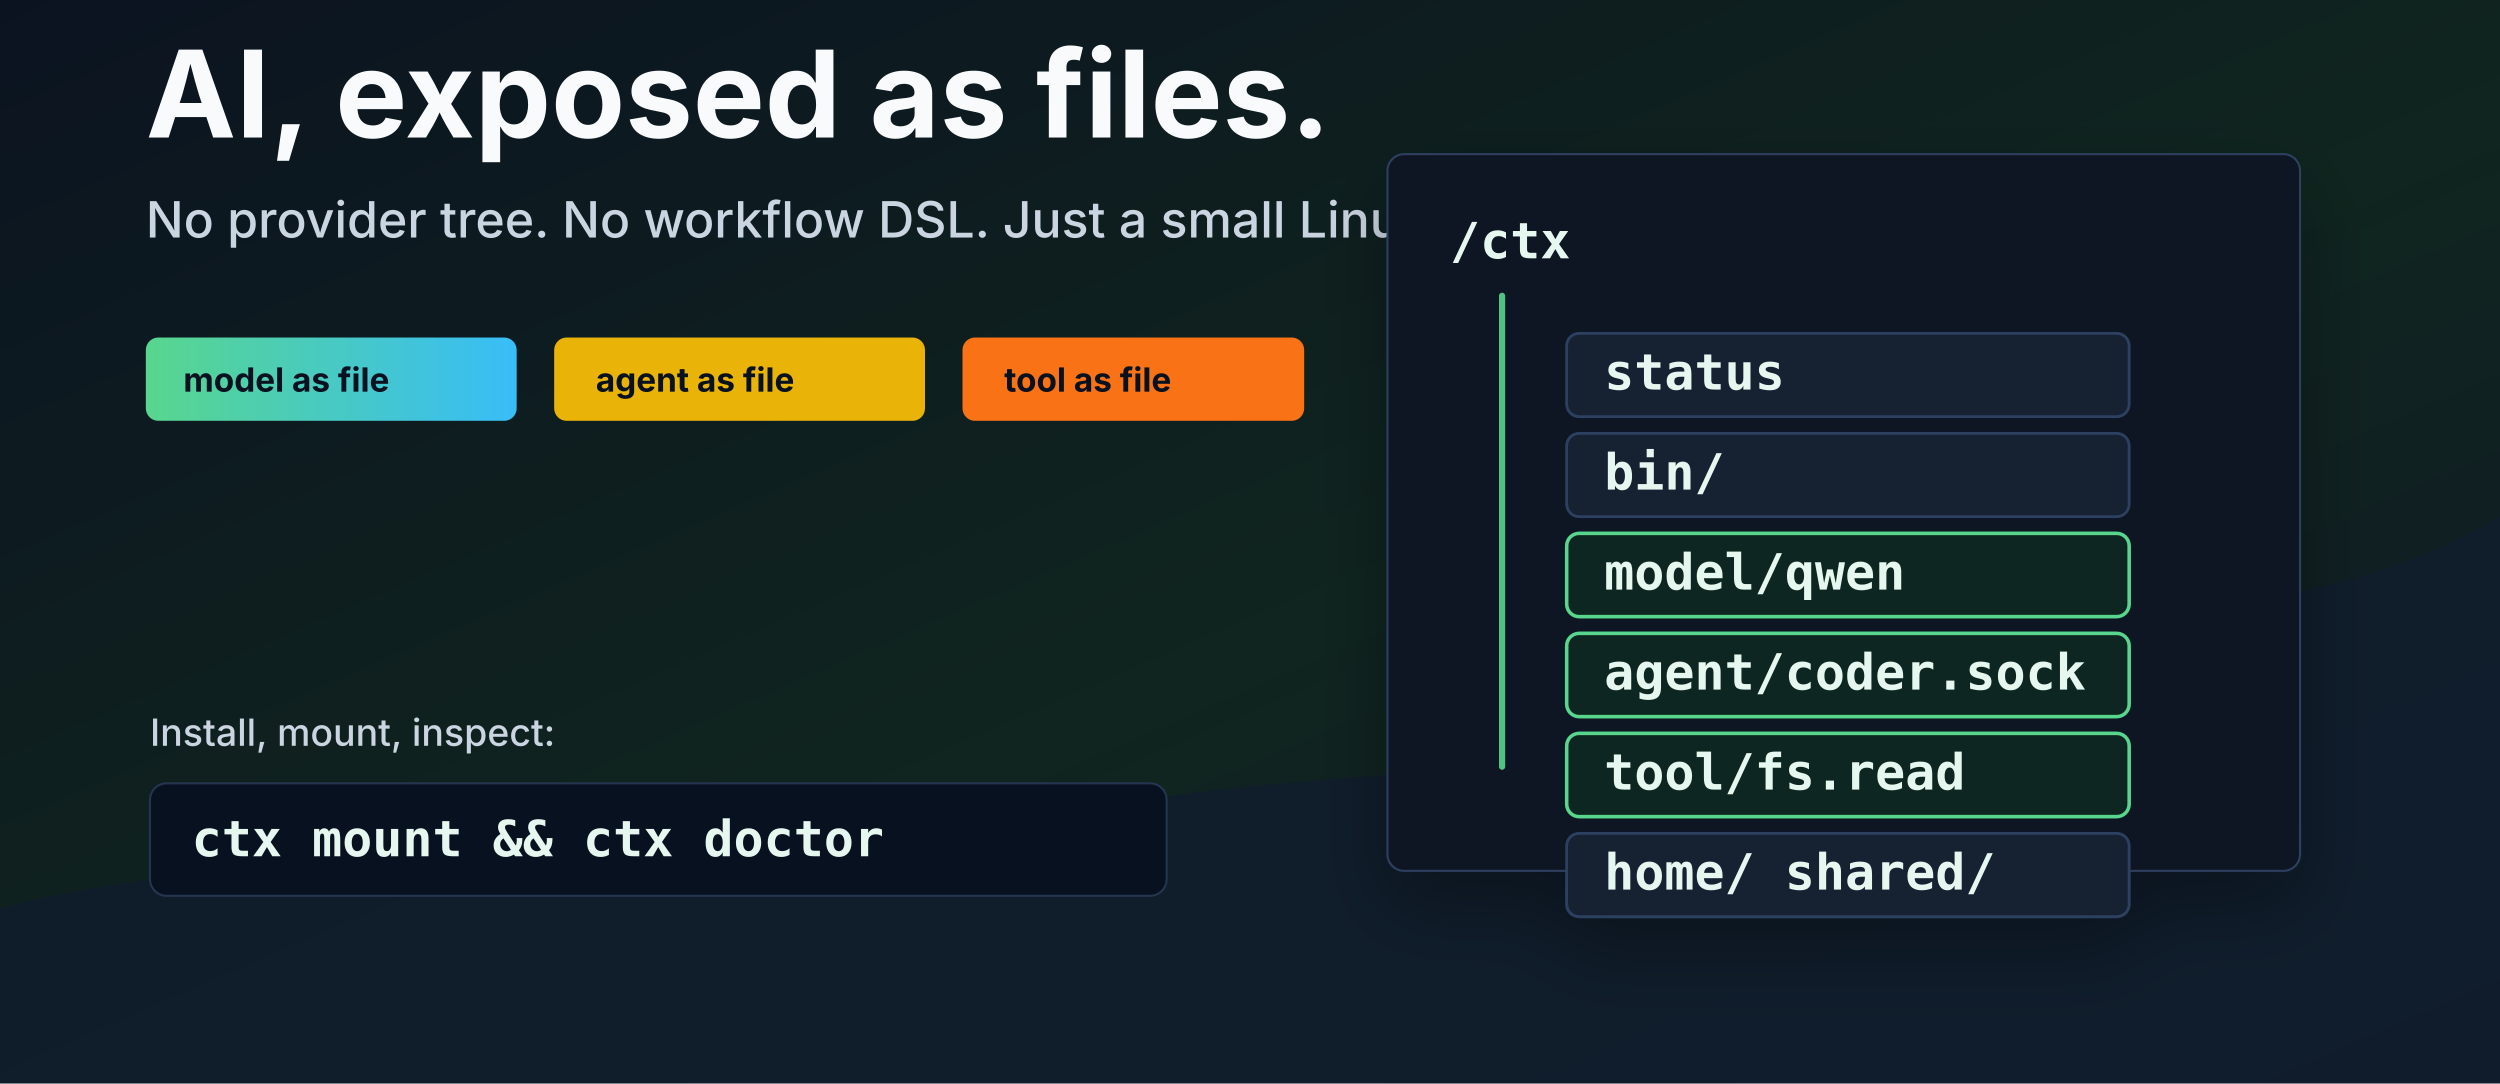
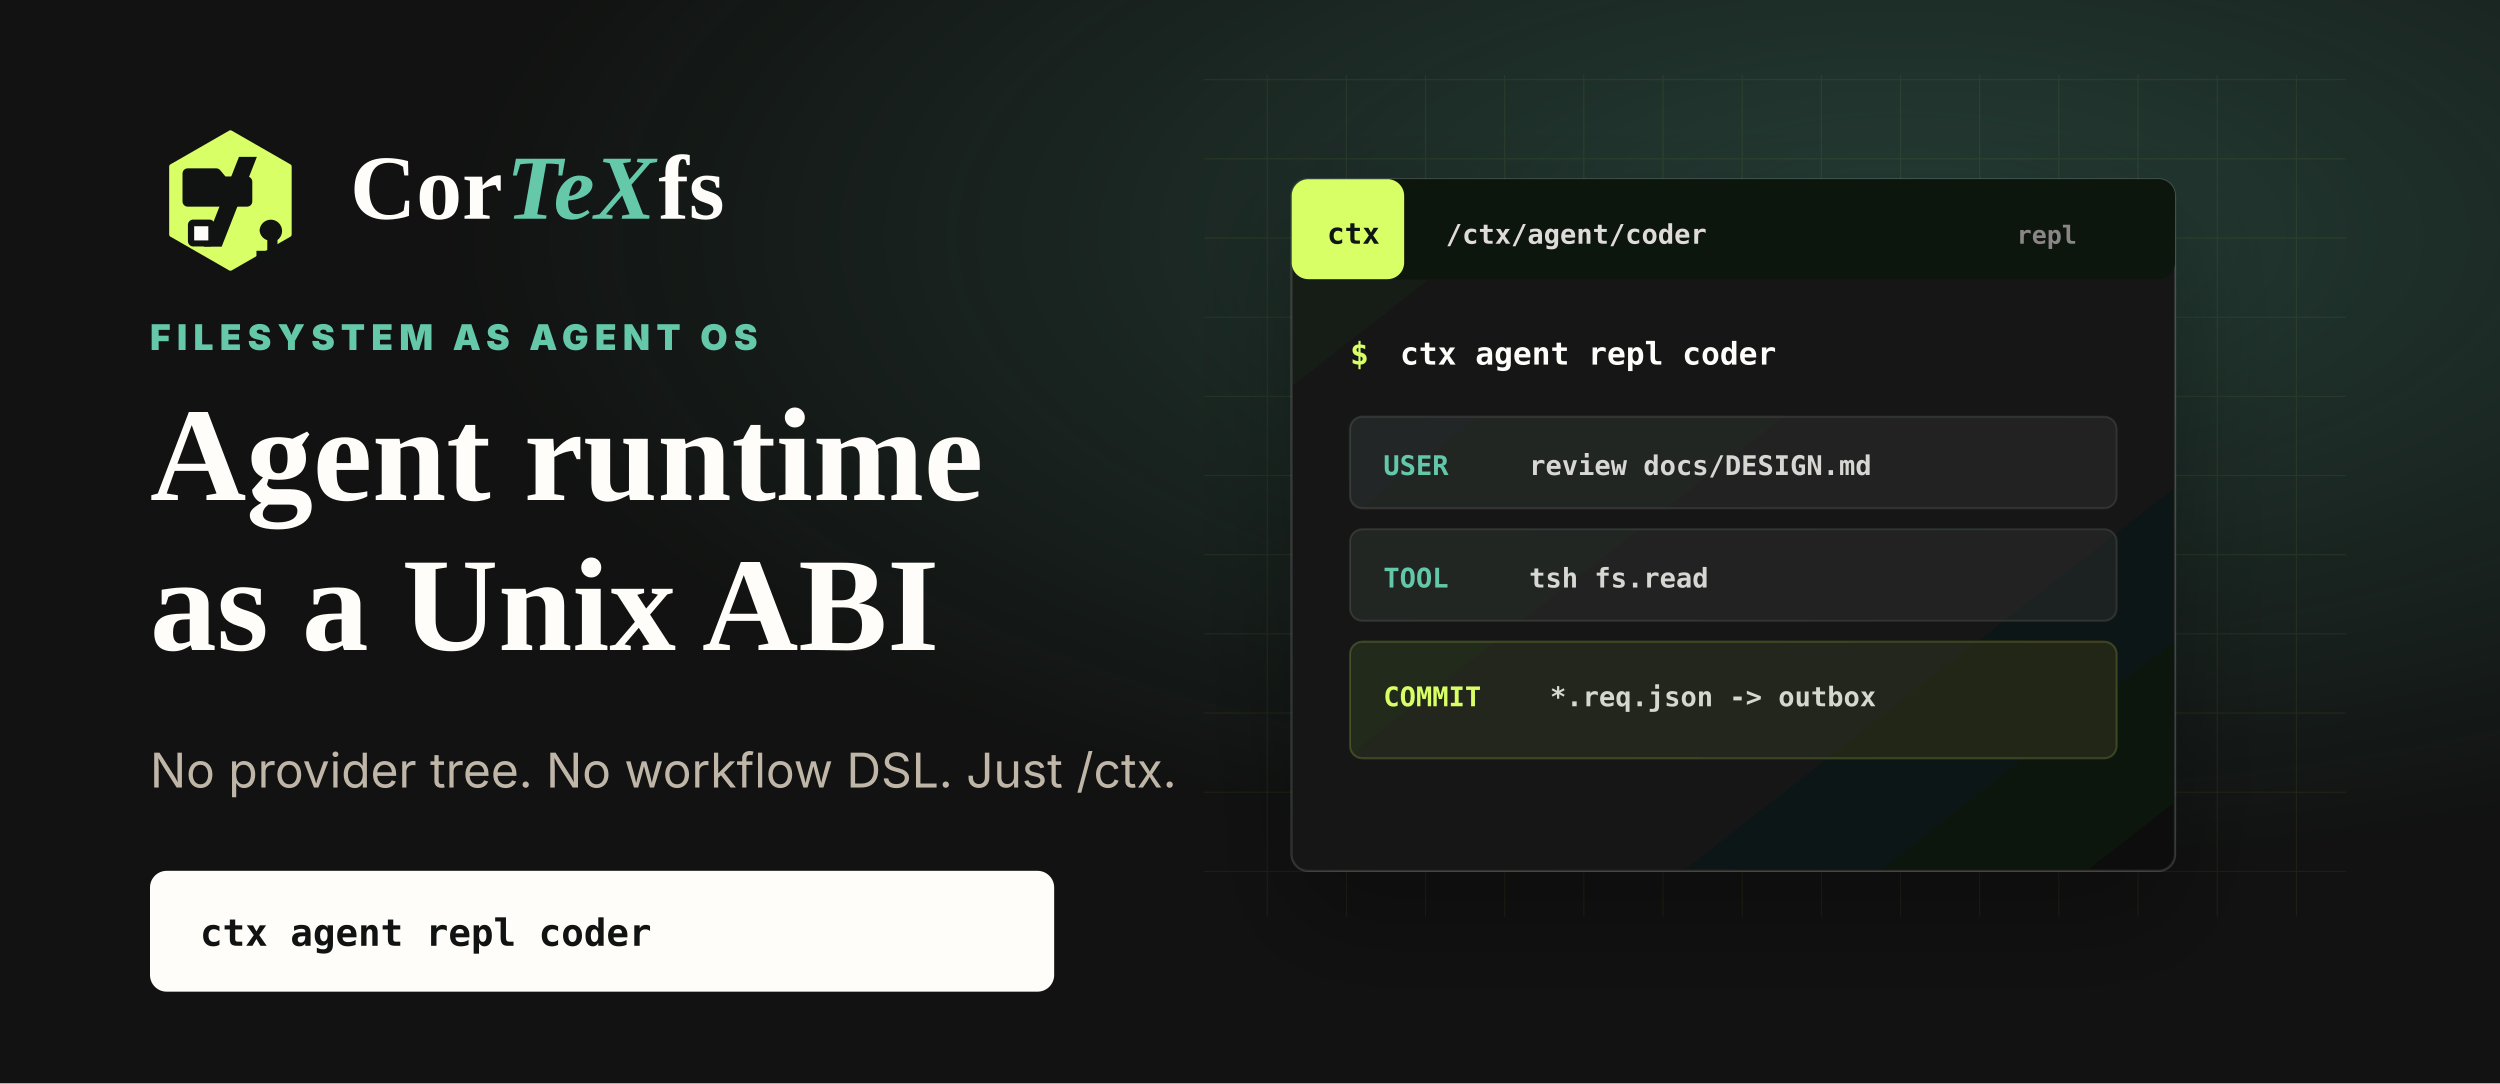
<svg xmlns="http://www.w3.org/2000/svg" width="1200" height="520" viewBox="0 0 1200 520" role="img" aria-labelledby="title desc">
  <defs>
-     <linearGradient id="bg" x1="0" x2="1" y1="0" y2="1">
-       <stop offset="0" stop-color="#0b1320" />
-       <stop offset="0.55" stop-color="#10251f" />
-       <stop offset="1" stop-color="#111827" />
+     <linearGradient id="panel" x1="0" x2="1" y1="0" y2="1">
+       <stop offset="0" stop-color="#181b19" />
+       <stop offset="1" stop-color="#0f1110" />
    </linearGradient>
-     <linearGradient id="accent" x1="0" x2="1">
-       <stop offset="0" stop-color="#58d68d" />
-       <stop offset="1" stop-color="#38bdf8" />
-     </linearGradient>
-     <filter id="soft" x="-20%" y="-20%" width="140%" height="140%">
-       <feDropShadow dx="0" dy="16" stdDeviation="18" flood-color="#000" flood-opacity="0.32" />
+     <radialGradient id="glow" cx="76%" cy="22%" r="58%">
+       <stop offset="0" stop-color="#64c8a9" stop-opacity=".24" />
+       <stop offset="1" stop-color="#64c8a9" stop-opacity="0" />
+     </radialGradient>
+     <pattern id="grid" width="38" height="38" patternUnits="userSpaceOnUse">
+       <path d="M38 0H0V38" fill="none" stroke="#d8ff66" stroke-opacity=".075" />
+     </pattern>
+     <filter id="shadow" x="-20%" y="-20%" width="140%" height="140%">
+       <feDropShadow dx="0" dy="24" stdDeviation="26" flood-color="#000" flood-opacity=".3" />
    </filter>
-     <style>
-       .title{font:700 58px system-ui,-apple-system,Segoe UI,sans-serif;fill:#f8fafc;letter-spacing:0}
-       .sub{font:500 24px system-ui,-apple-system,Segoe UI,sans-serif;fill:#cbd5e1;letter-spacing:0}
-       .mono{font:600 24px ui-monospace,SFMono-Regular,Menlo,Consolas,monospace;fill:#e5f7ef}
-       .small{font:500 18px system-ui,-apple-system,Segoe UI,sans-serif;fill:#cbd5e1}
-       .tag{font:700 16px system-ui,-apple-system,Segoe UI,sans-serif;fill:#07111f}
-       .node{fill:#142033;stroke:#2d405f;stroke-width:1.4}
-       .hot{fill:#102820;stroke:#58d68d;stroke-width:1.7}
-       .line{stroke:#58d68d;stroke-width:3;stroke-linecap:round;opacity:.9}
-       .muted{fill:#8aa0b8}
-     </style>
+     <style>.serif{font-family:Georgia,"Times New Roman",serif}.sans{font-family:Inter,ui-sans-serif,system-ui,-apple-system,"Segoe UI",sans-serif}.mono{font-family:ui-monospace,SFMono-Regular,Menlo,Consolas,monospace}.paper{fill:#fffdfa}.muted{fill:#bfb6a8}.mint{fill:#64c8a9}.lime{fill:#d8ff66}.ink{fill:#111312}.soft{fill:#fffdfa;fill-opacity:.06;stroke:#fffdfa;stroke-opacity:.1}</style>
  </defs>
-   <rect width="1200" height="520" fill="url(#bg)" />
-   <path d="M0 436 C188 388 280 454 438 408 C612 357 710 389 851 335 C1005 277 1094 310 1200 248 L1200 520 L0 520 Z" fill="#0f1d2c" opacity=".9" />
-   <g transform="translate(70 66)">
-     <text class="title" x="0" y="0">AI, exposed as files.</text>
-     <text class="sub" x="0" y="48">No provider tree. No workflow DSL. Just a small Linux ABI at /ctx.</text>
-     <g transform="translate(0 96)">
-       <rect width="178" height="40" rx="6" fill="url(#accent)" />
-       <text class="tag" x="18" y="26">model as file</text>
-       <rect x="196" width="178" height="40" rx="6" fill="#eab308" />
-       <text class="tag" x="216" y="26">agent as file</text>
-       <rect x="392" width="164" height="40" rx="6" fill="#f97316" />
-       <text class="tag" x="412" y="26">tool as file</text>
+   <rect width="1200" height="520" fill="#111211" />
+   <rect width="1200" height="520" fill="url(#glow)" />
+   <rect x="578" y="36" width="548" height="404" fill="url(#grid)" opacity=".85" />
+   <g transform="translate(72 58)">
+     <path fill="#d8ff66" d="M38 4.7c.4-.2.8-.2 1.2 0l28.2 16.2c.4.2.6.6.6 1.1v32.5c0 .5-.2.9-.6 1.1L39.2 71.8c-.4.2-.8.2-1.2 0L9.8 55.6c-.4-.2-.6-.6-.6-1.1V22c0-.5.2-.9.6-1.1L38 4.7Z" />
+     <path fill="#111312" d="M42.7 17.3h8.6L34.4 60.4h-8.6l16.9-43.1Z" />
+     <path fill="#111312" fill-rule="evenodd" d="M18.2 22.8h13.5c.8 0 1.5.3 2.1 1l2.4 2.9h10.3c1.5 0 2.6 1.1 2.6 2.6v9.3c0 1.5-1.1 2.6-2.6 2.6H18.2c-1.5 0-2.6-1.1-2.6-2.6V25.4c0-1.5 1.1-2.6 2.6-2.6Zm0 27.1c0-1.3 1.1-2.5 2.5-2.5h7.9c1.3 0 2.5 1.2 2.5 2.5v7.9c0 1.3-1.2 2.5-2.5 2.5h-7.9c-1.4 0-2.5-1.2-2.5-2.5v-7.9Zm34.4 2.8a5.4 5.4 0 1 1 8.6 4.5v5.2h5.6v5.1H51.1v-5.1h5.2v-5.1a5.4 5.4 0 0 1-3.7-4.6Z" clip-rule="evenodd" />
+     <path fill="#fffdfa" d="M21.2 50.6H28v6.8h-6.8z" />
+     <text class="serif paper" x="96" y="47" font-size="44" font-weight="700">Cor</text>
+     <text class="serif mint" x="171" y="47" font-size="44" font-weight="700" font-style="italic">TeX</text>
+     <text class="serif paper" x="244" y="47" font-size="44" font-weight="700">fs</text>
+   </g>
+   <g transform="translate(72 168)">
+     <text class="sans mint" x="0" y="0" font-size="17" font-weight="900" letter-spacing="3">FILESYSTEM AS AGENT OS</text>
+     <text class="serif paper" x="0" y="72" font-size="64" font-weight="650">Agent runtime</text>
+     <text class="serif paper" x="0" y="144" font-size="64" font-weight="650">as a Unix ABI</text>
+     <text class="sans muted" x="0" y="210" font-size="23">No provider tree. No workflow DSL. Just /ctx.</text>
+     <rect x="0" y="250" width="434" height="58" rx="8" fill="#fffdfa" />
+     <text class="mono ink" x="24" y="286" font-size="18" font-weight="900">ctx agent repl coder</text>
+   </g>
+   <g transform="translate(620 86)" filter="url(#shadow)">
+     <rect width="424" height="332" rx="8" fill="url(#panel)" stroke="#fffdfa" stroke-opacity=".12" />
+     <rect width="424" height="48" rx="8" fill="#101210" />
+     <rect width="54" height="48" rx="8" fill="#d8ff66" />
+     <text class="mono ink" x="17" y="31" font-size="14" font-weight="950">ctx</text>
+     <text class="mono paper" x="74" y="31" font-size="13" font-weight="850" fill-opacity=".86">/ctx/agent/coder</text>
+     <text class="mono paper" x="348" y="31" font-size="12" font-weight="850" fill-opacity=".5">repl</text>
+     <g transform="translate(28 72)">
+       <text class="mono lime" x="0" y="17" font-size="15" font-weight="950">$</text>
+       <text class="mono paper" x="24" y="17" font-size="15" font-weight="900">ctx agent repl coder</text>
+       <rect class="soft" x="0" y="42" width="368" height="44" rx="6" />
+       <text class="mono mint" x="16" y="70" font-size="13" font-weight="900">USER</text>
+       <text class="mono paper" x="86" y="70" font-size="13" font-weight="850" fill-opacity=".82">review docs/DESIGN.md</text>
+       <rect class="soft" x="0" y="96" width="368" height="44" rx="6" />
+       <text class="mono mint" x="16" y="124" font-size="13" font-weight="900">TOOL</text>
+       <text class="mono paper" x="86" y="124" font-size="13" font-weight="850" fill-opacity=".82">tsh fs.read</text>
+       <rect x="0" y="150" width="368" height="56" rx="6" fill="#d8ff66" fill-opacity=".08" stroke="#d8ff66" stroke-opacity=".18" />
+       <text class="mono lime" x="16" y="181" font-size="13" font-weight="900">COMMIT</text>
+       <text class="mono paper" x="96" y="181" font-size="13" font-weight="850" fill-opacity=".82">*.req.json -&gt; outbox</text>
    </g>
  </g>
-   <g transform="translate(666 74)" filter="url(#soft)">
-     <rect x="0" y="0" width="438" height="344" rx="8" fill="#0b1220" stroke="#2d405f" />
-     <text class="mono" x="30" y="50">/ctx</text>
-     <line class="line" x1="55" y1="68" x2="55" y2="294" />
-     <g transform="translate(86 86)">
-       <rect class="node" width="270" height="40" rx="6" />
-       <text class="mono" x="18" y="27">status</text>
-       <rect class="node" y="48" width="270" height="40" rx="6" />
-       <text class="mono" x="18" y="75">bin/</text>
-       <rect class="hot" y="96" width="270" height="40" rx="6" />
-       <text class="mono" x="18" y="123">model/qwen</text>
-       <rect class="hot" y="144" width="270" height="40" rx="6" />
-       <text class="mono" x="18" y="171">agent/coder.sock</text>
-       <rect class="hot" y="192" width="270" height="40" rx="6" />
-       <text class="mono" x="18" y="219">tool/fs.read</text>
-       <rect class="node" y="240" width="270" height="40" rx="6" />
-       <text class="mono" x="18" y="267">home/ shared/</text>
-     </g>
-   </g>
-   <g transform="translate(72 358)">
-     <text class="small" x="0" y="0">Install, mount, inspect:</text>
-     <rect x="0" y="18" width="488" height="54" rx="8" fill="#08111f" stroke="#26354f" />
-     <text class="mono" x="20" y="53">ctx mount  &amp;&amp;  ctx doctor</text>
-   </g>
</svg>
